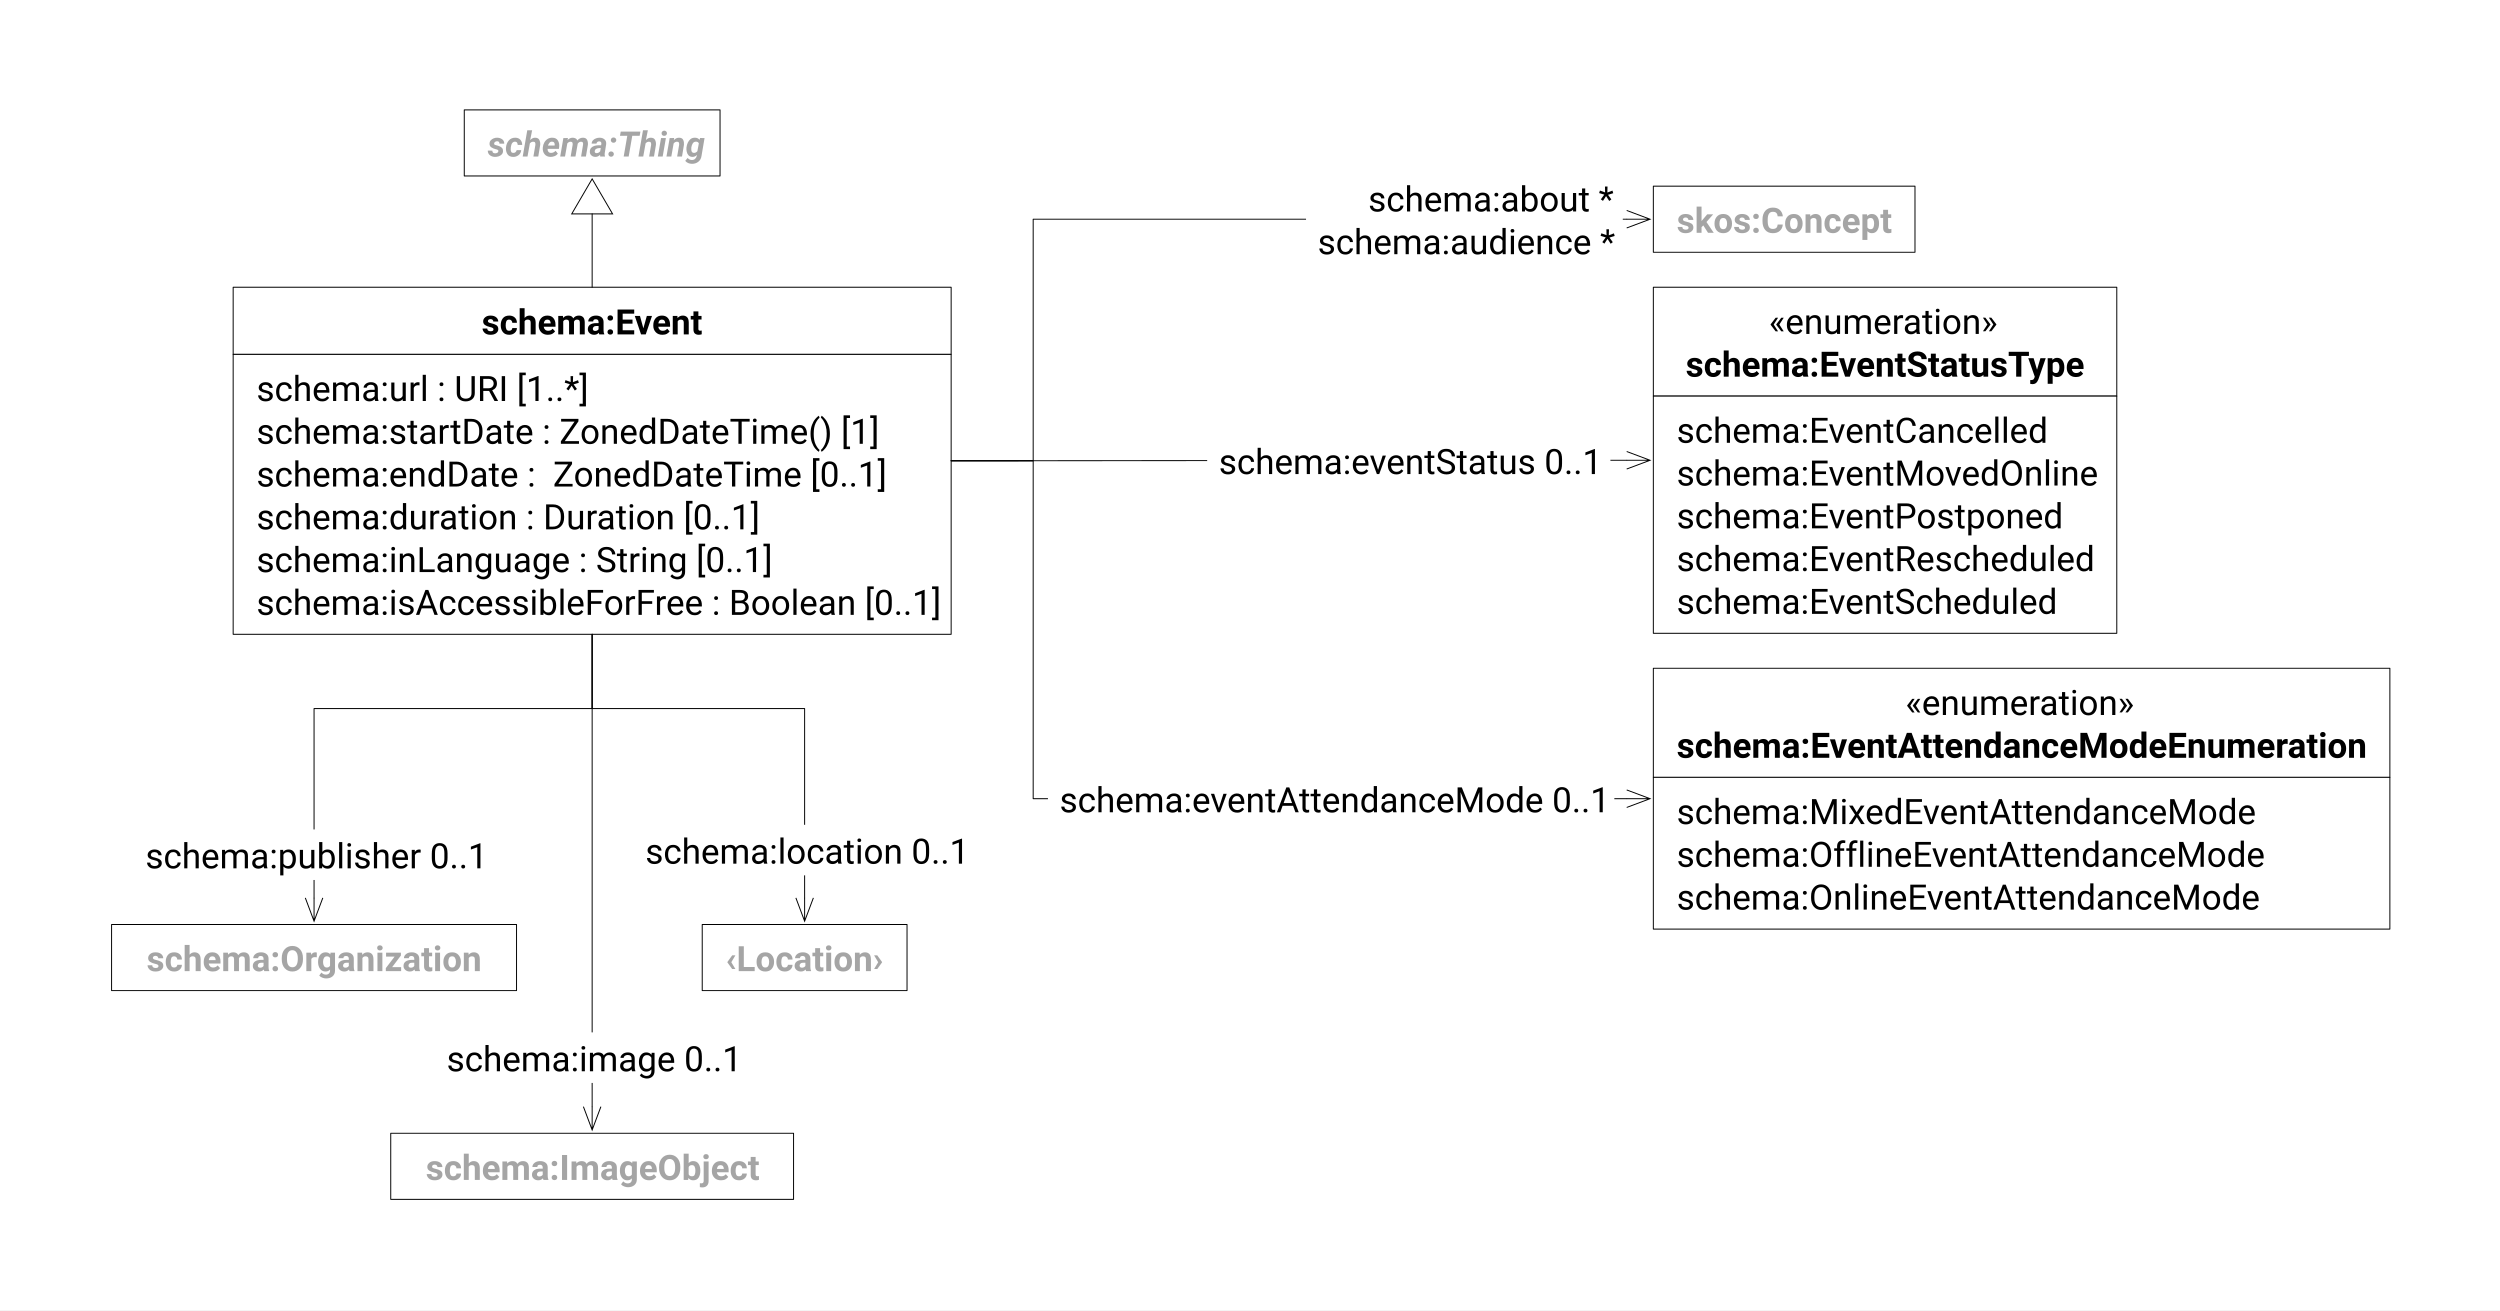
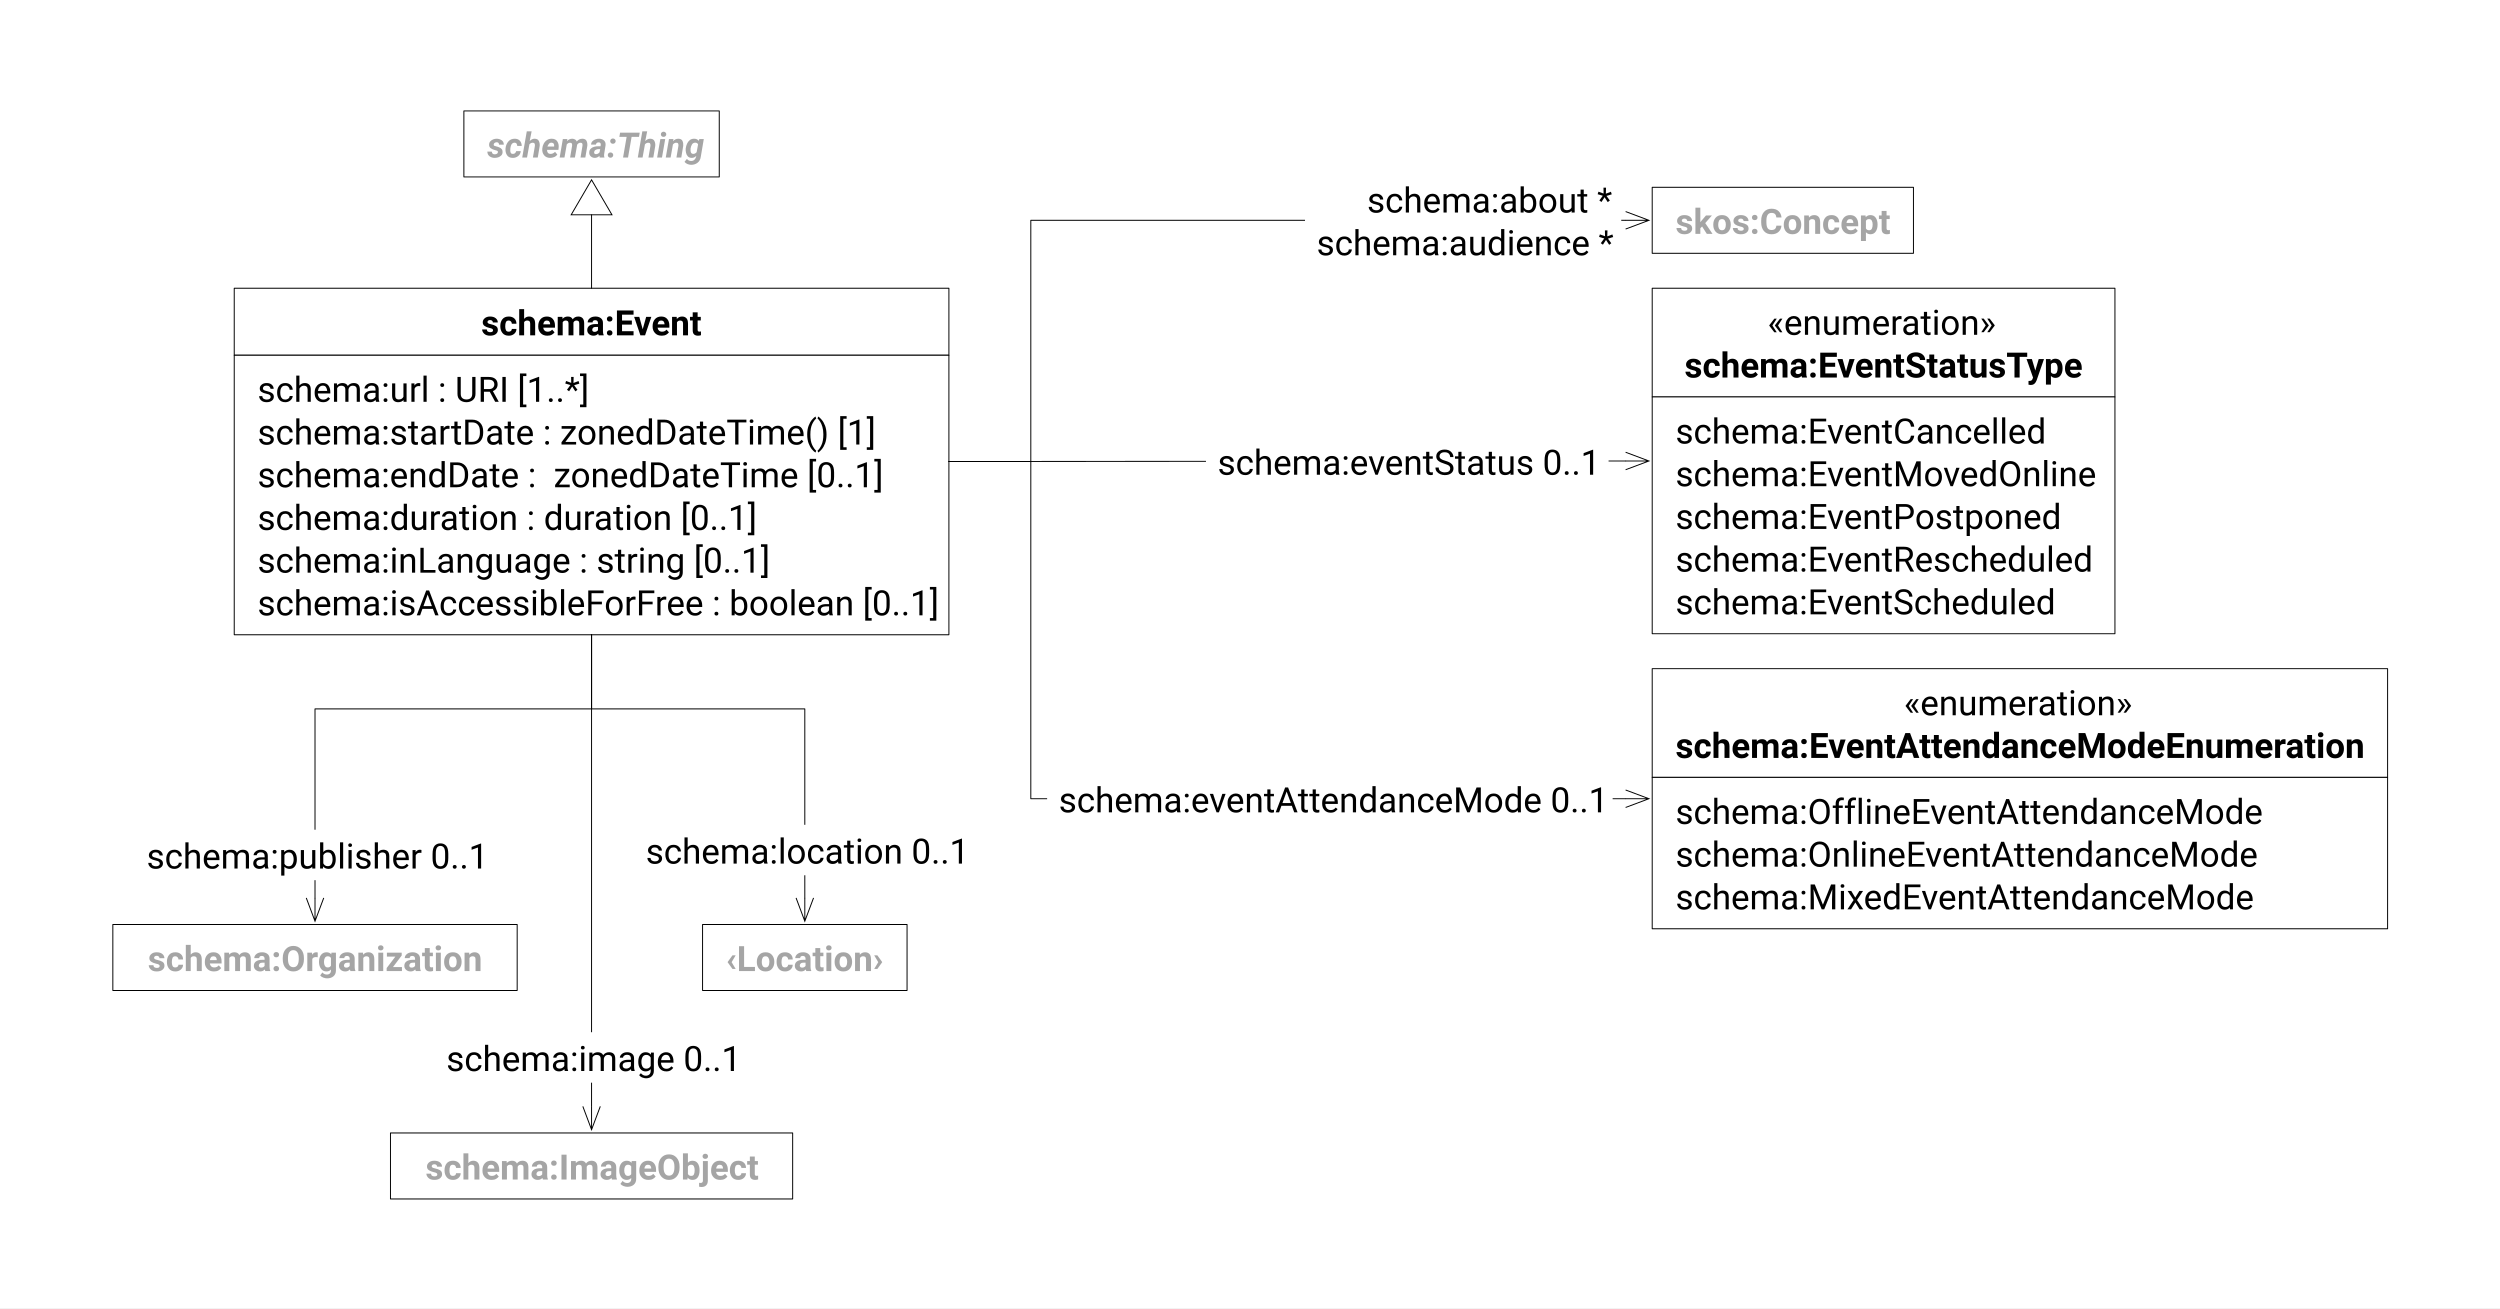
- <svg xmlns="http://www.w3.org/2000/svg" xmlns:xlink="http://www.w3.org/1999/xlink" version="1.1" viewBox="52 91 643 337" width="643" height="337">
+ <svg xmlns="http://www.w3.org/2000/svg" xmlns:xlink="http://www.w3.org/1999/xlink" version="1.1" viewBox="60 99 644 337" width="644" height="337">
  <defs>
    <marker orient="auto" overflow="visible" markerUnits="strokeWidth" id="StickArrow_Marker" stroke-linejoin="miter" stroke-miterlimit="10" viewBox="-1 -10 26 20" markerWidth="26" markerHeight="20" color="black">
      <g>
        <path d="M 24 0 L 0 0 M 0 -9 L 24 0 L 0 9" fill="none" stroke="currentColor" stroke-width="1" />
      </g>
    </marker>
    <marker orient="auto" overflow="visible" markerUnits="strokeWidth" id="UMLInheritance_Marker" stroke-linejoin="miter" stroke-miterlimit="10" viewBox="-1 -22 38 44" markerWidth="38" markerHeight="44" color="black">
      <g>
        <path d="M 36 0 L 0 -21 L 0 21 Z" fill="none" stroke="currentColor" stroke-width="1" />
      </g>
    </marker>
  </defs>
-   <g id="schema-event" fill-opacity="1" stroke="none" stroke-opacity="1" stroke-dasharray="none" fill="none">
-     <rect fill="white" x="52" y="91" width="643" height="337" />
+   <g id="schema-event" fill-opacity="1" stroke="none" stroke-opacity="1" fill="none" stroke-dasharray="none">
+     <rect fill="white" x="60" y="99" width="644" height="337" />
    <g id="schema-event_Layer_1">
-       <g id="Group_243">
-         <g id="Graphic_245">
+       <g id="Group_279">
+         <g id="Graphic_281">
          <a xlink:href="https://schema.org/Event">
-             <rect x="111.969" y="164.881" width="184.666" height="17.261" fill="white" />
-             <rect x="111.969" y="164.881" width="184.666" height="17.261" stroke="black" stroke-linecap="round" stroke-linejoin="round" stroke-width=".25" />
-             <text transform="translate(175.8643 168.012)" fill="black">
+             <rect x="120.338" y="173.251" width="184.099" height="17.261" fill="white" />
+             <rect x="120.338" y="173.251" width="184.099" height="17.261" stroke="black" stroke-linecap="round" stroke-linejoin="round" stroke-width=".25" />
+             <text transform="translate(183.9504 176.3816)" fill="black">
              <tspan font-family="Roboto" font-weight="bold" font-size="9" fill="black" x="0" y="9" xml:space="preserve">schema:Event</tspan>
            </text>
          </a>
        </g>
-         <g id="Graphic_244">
-           <rect x="111.969" y="182.143" width="184.666" height="72" fill="white" />
-           <rect x="111.969" y="182.143" width="184.666" height="72" stroke="black" stroke-linecap="round" stroke-linejoin="round" stroke-width=".25" />
-           <text transform="translate(117.9685 185.1425)" fill="black">
+         <g id="Graphic_280">
+           <rect x="120.338" y="190.512" width="184.099" height="72" fill="white" />
+           <rect x="120.338" y="190.512" width="184.099" height="72" stroke="black" stroke-linecap="round" stroke-linejoin="round" stroke-width=".25" />
+           <text transform="translate(126.3381 193.5122)" fill="black">
            <tspan font-family="Roboto" font-size="9" fill="black" x="0" y="9" xml:space="preserve">schema:url : URI [1..*]</tspan>
-             <tspan font-family="Roboto" font-size="9" fill="black" x="0" y="20" xml:space="preserve">schema:startDate : ZonedDateTime() [1]</tspan>
-             <tspan font-family="Roboto" font-size="9" fill="black" x="0" y="31" xml:space="preserve">schema:endDate :  ZonedDateTime [0..1]</tspan>
-             <tspan font-family="Roboto" font-size="9" fill="black" x="0" y="42" xml:space="preserve">schema:duration : Duration [0..1]</tspan>
-             <tspan font-family="Roboto" font-size="9" fill="black" x="0" y="53" xml:space="preserve">schema:inLanguage : String [0..1]</tspan>
-             <tspan font-family="Roboto" font-size="9" fill="black" x="0" y="64" xml:space="preserve">schema:isAccessibleForFree : Boolean [0..1]</tspan>
+             <tspan font-family="Roboto" font-size="9" fill="black" x="0" y="20" xml:space="preserve">schema:startDate : zonedDateTime() [1]</tspan>
+             <tspan font-family="Roboto" font-size="9" fill="black" x="0" y="31" xml:space="preserve">schema:endDate :  zonedDateTime [0..1]</tspan>
+             <tspan font-family="Roboto" font-size="9" fill="black" x="0" y="42" xml:space="preserve">schema:duration : duration [0..1]</tspan>
+             <tspan font-family="Roboto" font-size="9" fill="black" x="0" y="53" xml:space="preserve">schema:inLanguage : string [0..1]</tspan>
+             <tspan font-family="Roboto" font-size="9" fill="black" x="0" y="64" xml:space="preserve">schema:isAccessibleForFree : boolean [0..1]</tspan>
          </text>
        </g>
      </g>
-       <g id="Group_241">
-         <g id="Graphic_242">
+       <g id="Group_277">
+         <g id="Graphic_278">
          <a xlink:href="schema.svg">
-             <rect x="232.612" y="328.78" width="52.676" height="17" fill="white" />
-             <rect x="232.612" y="328.78" width="52.676" height="17" stroke="black" stroke-linecap="round" stroke-linejoin="round" stroke-width=".25" />
-             <text transform="translate(238.6116 331.7805)" fill="#a5a5a5">
+             <rect x="240.981" y="337.15" width="52.676" height="17" fill="white" />
+             <rect x="240.981" y="337.15" width="52.676" height="17" stroke="black" stroke-linecap="round" stroke-linejoin="round" stroke-width=".25" />
+             <text transform="translate(246.9812 340.1501)" fill="#a5a5a5">
              <tspan font-family="Roboto" font-weight="bold" font-size="9" fill="#a5a5a5" x="0" y="9" xml:space="preserve">‹Location›</tspan>
            </text>
          </a>
        </g>
      </g>
-       <g id="Line_240">
-         <path d="M 204.301 254.143 L 204.301 273.243 L 258.95 273.243 L 258.95 321.93" marker-end="url(#StickArrow_Marker)" stroke="black" stroke-linecap="round" stroke-linejoin="round" stroke-width=".25" />
+       <g id="Line_276">
+         <path d="M 212.387 262.512 L 212.387 281.612 L 267.319 281.612 L 267.319 330.3" marker-end="url(#StickArrow_Marker)" stroke="black" stroke-linecap="round" stroke-linejoin="round" stroke-width=".25" />
      </g>
-       <g id="Graphic_239">
-         <rect x="214.979" y="303.14" width="87.94" height="13" fill="white" />
-         <text transform="translate(217.9793 304.1402)" fill="black">
+       <g id="Graphic_275">
+         <rect x="223.349" y="311.468" width="87.94" height="13" fill="white" />
+         <text transform="translate(226.3489 312.4679)" fill="black">
          <tspan font-family="Roboto" font-size="9" fill="black" x="0" y="9" xml:space="preserve">schema:location 0..1</tspan>
        </text>
      </g>
-       <g id="Group_237">
-         <g id="Graphic_238">
+       <g id="Group_273">
+         <g id="Graphic_274">
          <a xlink:href="schema.svg">
-             <rect x="171.409" y="119.262" width="65.785" height="17" fill="white" />
-             <rect x="171.409" y="119.262" width="65.785" height="17" stroke="black" stroke-linecap="round" stroke-linejoin="round" stroke-width=".25" />
-             <text transform="translate(177.4089 122.2624)" fill="#a5a5a5">
+             <rect x="179.495" y="127.58" width="65.785" height="17" fill="white" />
+             <rect x="179.495" y="127.58" width="65.785" height="17" stroke="black" stroke-linecap="round" stroke-linejoin="round" stroke-width=".25" />
+             <text transform="translate(185.4951 130.5802)" fill="#a5a5a5">
              <tspan font-family="Roboto" font-style="italic" font-weight="bold" font-size="9" fill="#a5a5a5" x="0" y="9" xml:space="preserve">schema:Thing</tspan>
            </text>
          </a>
        </g>
      </g>
-       <g id="Group_234">
-         <g id="Graphic_236">
+       <g id="Group_270">
+         <g id="Graphic_272">
          <a xlink:href="https://schema.org/EventStatusType">
-             <rect x="477.238" y="164.881" width="119.2" height="28" fill="white" />
-             <rect x="477.238" y="164.881" width="119.2" height="28" stroke="black" stroke-linecap="round" stroke-linejoin="round" stroke-width=".25" />
-             <text transform="translate(485.5516 167.8815)" fill="black">
+             <rect x="485.608" y="173.251" width="119.2" height="28" fill="white" />
+             <rect x="485.608" y="173.251" width="119.2" height="28" stroke="black" stroke-linecap="round" stroke-linejoin="round" stroke-width=".25" />
+             <text transform="translate(493.9213 176.2511)" fill="black">
              <tspan font-family="Roboto" font-size="9" fill="black" x="21.412" y="9" xml:space="preserve">«enumeration»</tspan>
              <tspan font-family="Roboto" font-weight="bold" font-size="9" fill="black" x="0" y="20" xml:space="preserve">schema:EventStatusType</tspan>
            </text>
          </a>
        </g>
-         <g id="Graphic_235">
-           <rect x="477.238" y="192.881" width="119.2" height="61" fill="white" />
-           <rect x="477.238" y="192.881" width="119.2" height="61" stroke="black" stroke-linecap="round" stroke-linejoin="round" stroke-width=".25" />
-           <text transform="translate(483.2379 195.8815)" fill="black">
+         <g id="Graphic_271">
+           <rect x="485.608" y="201.251" width="119.2" height="61" fill="white" />
+           <rect x="485.608" y="201.251" width="119.2" height="61" stroke="black" stroke-linecap="round" stroke-linejoin="round" stroke-width=".25" />
+           <text transform="translate(491.6075 204.2511)" fill="black">
            <tspan font-family="Roboto" font-size="9" fill="black" x="0" y="9" xml:space="preserve">schema:EventCancelled</tspan>
            <tspan font-family="Roboto" font-size="9" fill="black" x="0" y="20" xml:space="preserve">schema:EventMovedOnline</tspan>
            <tspan font-family="Roboto" font-size="9" fill="black" x="0" y="31" xml:space="preserve">schema:EventPostponed</tspan>
            <tspan font-family="Roboto" font-size="9" fill="black" x="0" y="42" xml:space="preserve">schema:EventRescheduled</tspan>
            <tspan font-family="Roboto" font-size="9" fill="black" x="0" y="53" xml:space="preserve">schema:EventScheduled</tspan>
          </text>
        </g>
      </g>
-       <g id="Line_233">
-         <path d="M 296.634 209.512 L 304.734 209.512 L 469.138 209.381 L 470.388 209.381" marker-end="url(#StickArrow_Marker)" stroke="black" stroke-linecap="round" stroke-linejoin="round" stroke-width=".25" />
+       <g id="Line_269">
+         <path d="M 304.437 217.882 L 312.537 217.882 L 477.508 217.751 L 478.758 217.751" marker-end="url(#StickArrow_Marker)" stroke="black" stroke-linecap="round" stroke-linejoin="round" stroke-width=".25" />
      </g>
-       <g id="Graphic_232">
-         <rect x="362.486" y="202.925" width="103.712" height="13" fill="white" />
-         <text transform="translate(365.4862 203.925)" fill="black">
+       <g id="Graphic_268">
+         <rect x="370.658" y="211.295" width="103.712" height="13" fill="white" />
+         <text transform="translate(373.6583 212.2946)" fill="black">
          <tspan font-family="Roboto" font-size="9" fill="black" x="0" y="9" xml:space="preserve">schema:eventStatus 0..1</tspan>
        </text>
      </g>
-       <g id="Line_231">
-         <line x1="204.301" y1="164.881" x2="204.301" y2="146.012" marker-end="url(#UMLInheritance_Marker)" stroke="black" stroke-linecap="round" stroke-linejoin="round" stroke-width=".25" />
+       <g id="Line_267">
+         <line x1="212.387" y1="173.251" x2="212.387" y2="154.33" marker-end="url(#UMLInheritance_Marker)" stroke="black" stroke-linecap="round" stroke-linejoin="round" stroke-width=".25" />
      </g>
-       <g id="Group_229">
-         <g id="Graphic_230">
+       <g id="Group_265">
+         <g id="Graphic_266">
          <a xlink:href="schema.svg">
-             <rect x="80.699" y="328.78" width="104.155" height="17" fill="white" />
-             <rect x="80.699" y="328.78" width="104.155" height="17" stroke="black" stroke-linecap="round" stroke-linejoin="round" stroke-width=".25" />
-             <text transform="translate(89.69871 331.7805)" fill="#a5a5a5">
+             <rect x="89.068" y="337.15" width="104.155" height="17" fill="white" />
+             <rect x="89.068" y="337.15" width="104.155" height="17" stroke="black" stroke-linecap="round" stroke-linejoin="round" stroke-width=".25" />
+             <text transform="translate(98.06833 340.1501)" fill="#a5a5a5">
              <tspan font-family="Roboto" font-weight="bold" font-size="9" fill="#a5a5a5" x="0" y="9" xml:space="preserve">schema:Organization</tspan>
            </text>
          </a>
        </g>
      </g>
-       <g id="Line_228">
-         <path d="M 204.301 254.143 L 204.301 273.243 L 132.776 273.243 L 132.776 321.93" marker-end="url(#StickArrow_Marker)" stroke="black" stroke-linecap="round" stroke-linejoin="round" stroke-width=".25" />
+       <g id="Line_264">
+         <path d="M 212.387 262.512 L 212.387 281.612 L 141.146 281.612 L 141.146 330.3" marker-end="url(#StickArrow_Marker)" stroke="black" stroke-linecap="round" stroke-linejoin="round" stroke-width=".25" />
      </g>
-       <g id="Graphic_227">
-         <rect x="86.404" y="304.33" width="92.744" height="13" fill="white" />
-         <text transform="translate(89.40428 305.3304)" fill="black">
+       <g id="Graphic_263">
+         <rect x="94.774" y="312.735" width="92.744" height="13" fill="white" />
+         <text transform="translate(97.7739 313.7348)" fill="black">
          <tspan font-family="Roboto" font-size="9" fill="black" x="0" y="9" xml:space="preserve">schema:publisher 0..1</tspan>
        </text>
      </g>
-       <g id="Line_226">
-         <path d="M 296.634 209.512 L 317.734 209.512 L 317.734 147.381 L 470.388 147.381" marker-end="url(#StickArrow_Marker)" stroke="black" stroke-linecap="round" stroke-linejoin="round" stroke-width=".25" />
+       <g id="Line_262">
+         <path d="M 304.437 217.882 L 325.537 217.882 L 325.537 155.751 L 478.758 155.751" marker-end="url(#StickArrow_Marker)" stroke="black" stroke-linecap="round" stroke-linejoin="round" stroke-width=".25" />
      </g>
-       <g id="Graphic_225">
-         <rect x="387.913" y="135.381" width="81.467" height="24" fill="white" />
-         <text transform="translate(390.9134 136.3815)" fill="black">
+       <g id="Graphic_261">
+         <rect x="396.17" y="143.751" width="81.467" height="24" fill="white" />
+         <text transform="translate(399.1695 144.7511)" fill="black">
          <tspan font-family="Roboto" font-size="9" fill="black" x="12.99" y="9" xml:space="preserve">schema:about *</tspan>
          <tspan font-family="Roboto" font-size="9" fill="black" x="0" y="20" xml:space="preserve">schema:audience *</tspan>
        </text>
      </g>
-       <g id="Group_223">
-         <g id="Graphic_224">
+       <g id="Group_259">
+         <g id="Graphic_260">
          <a xlink:href="skos.svg">
-             <rect x="477.238" y="138.881" width="67.296" height="17" fill="white" />
-             <rect x="477.238" y="138.881" width="67.296" height="17" stroke="black" stroke-linecap="round" stroke-linejoin="round" stroke-width=".25" />
-             <text transform="translate(483.2379 141.8815)" fill="#a5a5a5">
+             <rect x="485.608" y="147.251" width="67.296" height="17" fill="white" />
+             <rect x="485.608" y="147.251" width="67.296" height="17" stroke="black" stroke-linecap="round" stroke-linejoin="round" stroke-width=".25" />
+             <text transform="translate(491.6075 150.2511)" fill="#a5a5a5">
              <tspan font-family="Roboto" font-weight="bold" font-size="9" fill="#a5a5a5" x="0" y="9" xml:space="preserve">skos:Concept</tspan>
            </text>
          </a>
        </g>
      </g>
-       <g id="Group_216">
-         <g id="Graphic_218">
+       <g id="Group_256">
+         <g id="Graphic_258">
          <a xlink:href="https://schema.org/EventAttendanceModeEnumeration">
-             <rect x="477.238" y="262.881" width="189.438" height="28.047" fill="white" />
-             <rect x="477.238" y="262.881" width="189.438" height="28.047" stroke="black" stroke-linecap="round" stroke-linejoin="round" stroke-width=".25" />
-             <text transform="translate(483.2379 265.9051)" fill="black">
+             <rect x="485.608" y="271.251" width="189.438" height="28" fill="white" />
+             <rect x="485.608" y="271.251" width="189.438" height="28" stroke="black" stroke-linecap="round" stroke-linejoin="round" stroke-width=".25" />
+             <text transform="translate(491.6075 274.2511)" fill="black">
              <tspan font-family="Roboto" font-size="9" fill="black" x="58.845" y="9" xml:space="preserve">«enumeration»</tspan>
              <tspan font-family="Roboto" font-weight="bold" font-size="9" fill="black" x="0" y="20" xml:space="preserve">schema:EventAttendanceModeEnumeration</tspan>
            </text>
          </a>
        </g>
-         <g id="Graphic_217">
-           <rect x="477.238" y="290.929" width="189.438" height="39.034" fill="white" />
-           <rect x="477.238" y="290.929" width="189.438" height="39.034" stroke="black" stroke-linecap="round" stroke-linejoin="round" stroke-width=".25" />
-           <text transform="translate(483.2379 293.9455)" fill="black">
-             <tspan font-family="Roboto" font-size="9" fill="black" x="0" y="9" xml:space="preserve">schema:MixedEventAttendanceMode</tspan>
-             <tspan font-family="Roboto" font-size="9" fill="black" x="0" y="20" xml:space="preserve">schema:OfflineEventAttendanceMode</tspan>
-             <tspan font-family="Roboto" font-size="9" fill="black" x="0" y="31" xml:space="preserve">schema:OnlineEventAttendanceMode</tspan>
+         <g id="Graphic_257">
+           <rect x="485.608" y="299.251" width="189.438" height="39" fill="white" />
+           <rect x="485.608" y="299.251" width="189.438" height="39" stroke="black" stroke-linecap="round" stroke-linejoin="round" stroke-width=".25" />
+           <text transform="translate(491.6075 302.2511)" fill="black">
+             <tspan font-family="Roboto" font-size="9" fill="black" x="0" y="9" xml:space="preserve">schema:OfflineEventAttendanceMode</tspan>
+             <tspan font-family="Roboto" font-size="9" fill="black" x="0" y="20" xml:space="preserve">schema:OnlineEventAttendanceMode</tspan>
+             <tspan font-family="Roboto" font-size="9" fill="black" x="0" y="31" xml:space="preserve">schema:MixedEventAttendanceMode</tspan>
          </text>
        </g>
      </g>
-       <g id="Line_215">
-         <path d="M 296.634 209.512 L 317.734 209.512 L 317.734 296.422 L 470.388 296.422" marker-end="url(#StickArrow_Marker)" stroke="black" stroke-linecap="round" stroke-linejoin="round" stroke-width=".25" />
+       <g id="Line_255">
+         <path d="M 304.437 217.882 L 325.537 217.882 L 325.537 304.751 L 478.758 304.751" marker-end="url(#StickArrow_Marker)" stroke="black" stroke-linecap="round" stroke-linejoin="round" stroke-width=".25" />
      </g>
-       <g id="Graphic_214">
-         <rect x="321.532" y="289.922" width="145.676" height="13" fill="white" />
-         <text transform="translate(324.5323 290.9219)" fill="black">
+       <g id="Graphic_254">
+         <rect x="329.739" y="298.251" width="145.676" height="13" fill="white" />
+         <text transform="translate(332.7389 299.2511)" fill="black">
          <tspan font-family="Roboto" font-size="9" fill="black" x="0" y="9" xml:space="preserve">schema:eventAttendanceMode 0..1</tspan>
        </text>
      </g>
-       <g id="Group_246">
-         <g id="Graphic_247">
+       <g id="Group_252">
+         <g id="Graphic_253">
          <a xlink:href="schema.svg">
-             <rect x="152.499" y="382.479" width="103.605" height="17" fill="white" />
-             <rect x="152.499" y="382.479" width="103.605" height="17" stroke="black" stroke-linecap="round" stroke-linejoin="round" stroke-width=".25" />
-             <text transform="translate(161.4985 385.4794)" fill="#a5a5a5">
+             <rect x="160.585" y="390.849" width="103.605" height="17" fill="white" />
+             <rect x="160.585" y="390.849" width="103.605" height="17" stroke="black" stroke-linecap="round" stroke-linejoin="round" stroke-width=".25" />
+             <text transform="translate(169.5847 393.8491)" fill="#a5a5a5">
              <tspan font-family="Roboto" font-weight="bold" font-size="9" fill="#a5a5a5" x="0" y="9" xml:space="preserve">schema:ImageObject</tspan>
            </text>
          </a>
        </g>
      </g>
-       <g id="Line_248">
-         <line x1="204.301" y1="254.143" x2="204.301" y2="375.629" marker-end="url(#StickArrow_Marker)" stroke="black" stroke-linecap="round" stroke-linejoin="round" stroke-width=".25" />
+       <g id="Line_251">
+         <line x1="212.387" y1="262.512" x2="212.387" y2="383.999" marker-end="url(#StickArrow_Marker)" stroke="black" stroke-linecap="round" stroke-linejoin="round" stroke-width=".25" />
      </g>
-       <g id="Graphic_249">
-         <rect x="163.88" y="356.528" width="80.843" height="13" fill="white" />
-         <text transform="translate(166.8796 357.5281)" fill="black">
+       <g id="Graphic_250">
+         <rect x="171.966" y="364.898" width="80.843" height="13" fill="white" />
+         <text transform="translate(174.9658 365.8977)" fill="black">
          <tspan font-family="Roboto" font-size="9" fill="black" x="0" y="9" xml:space="preserve">schema:image 0..1</tspan>
        </text>
      </g>
    </g>
  </g>
</svg>
